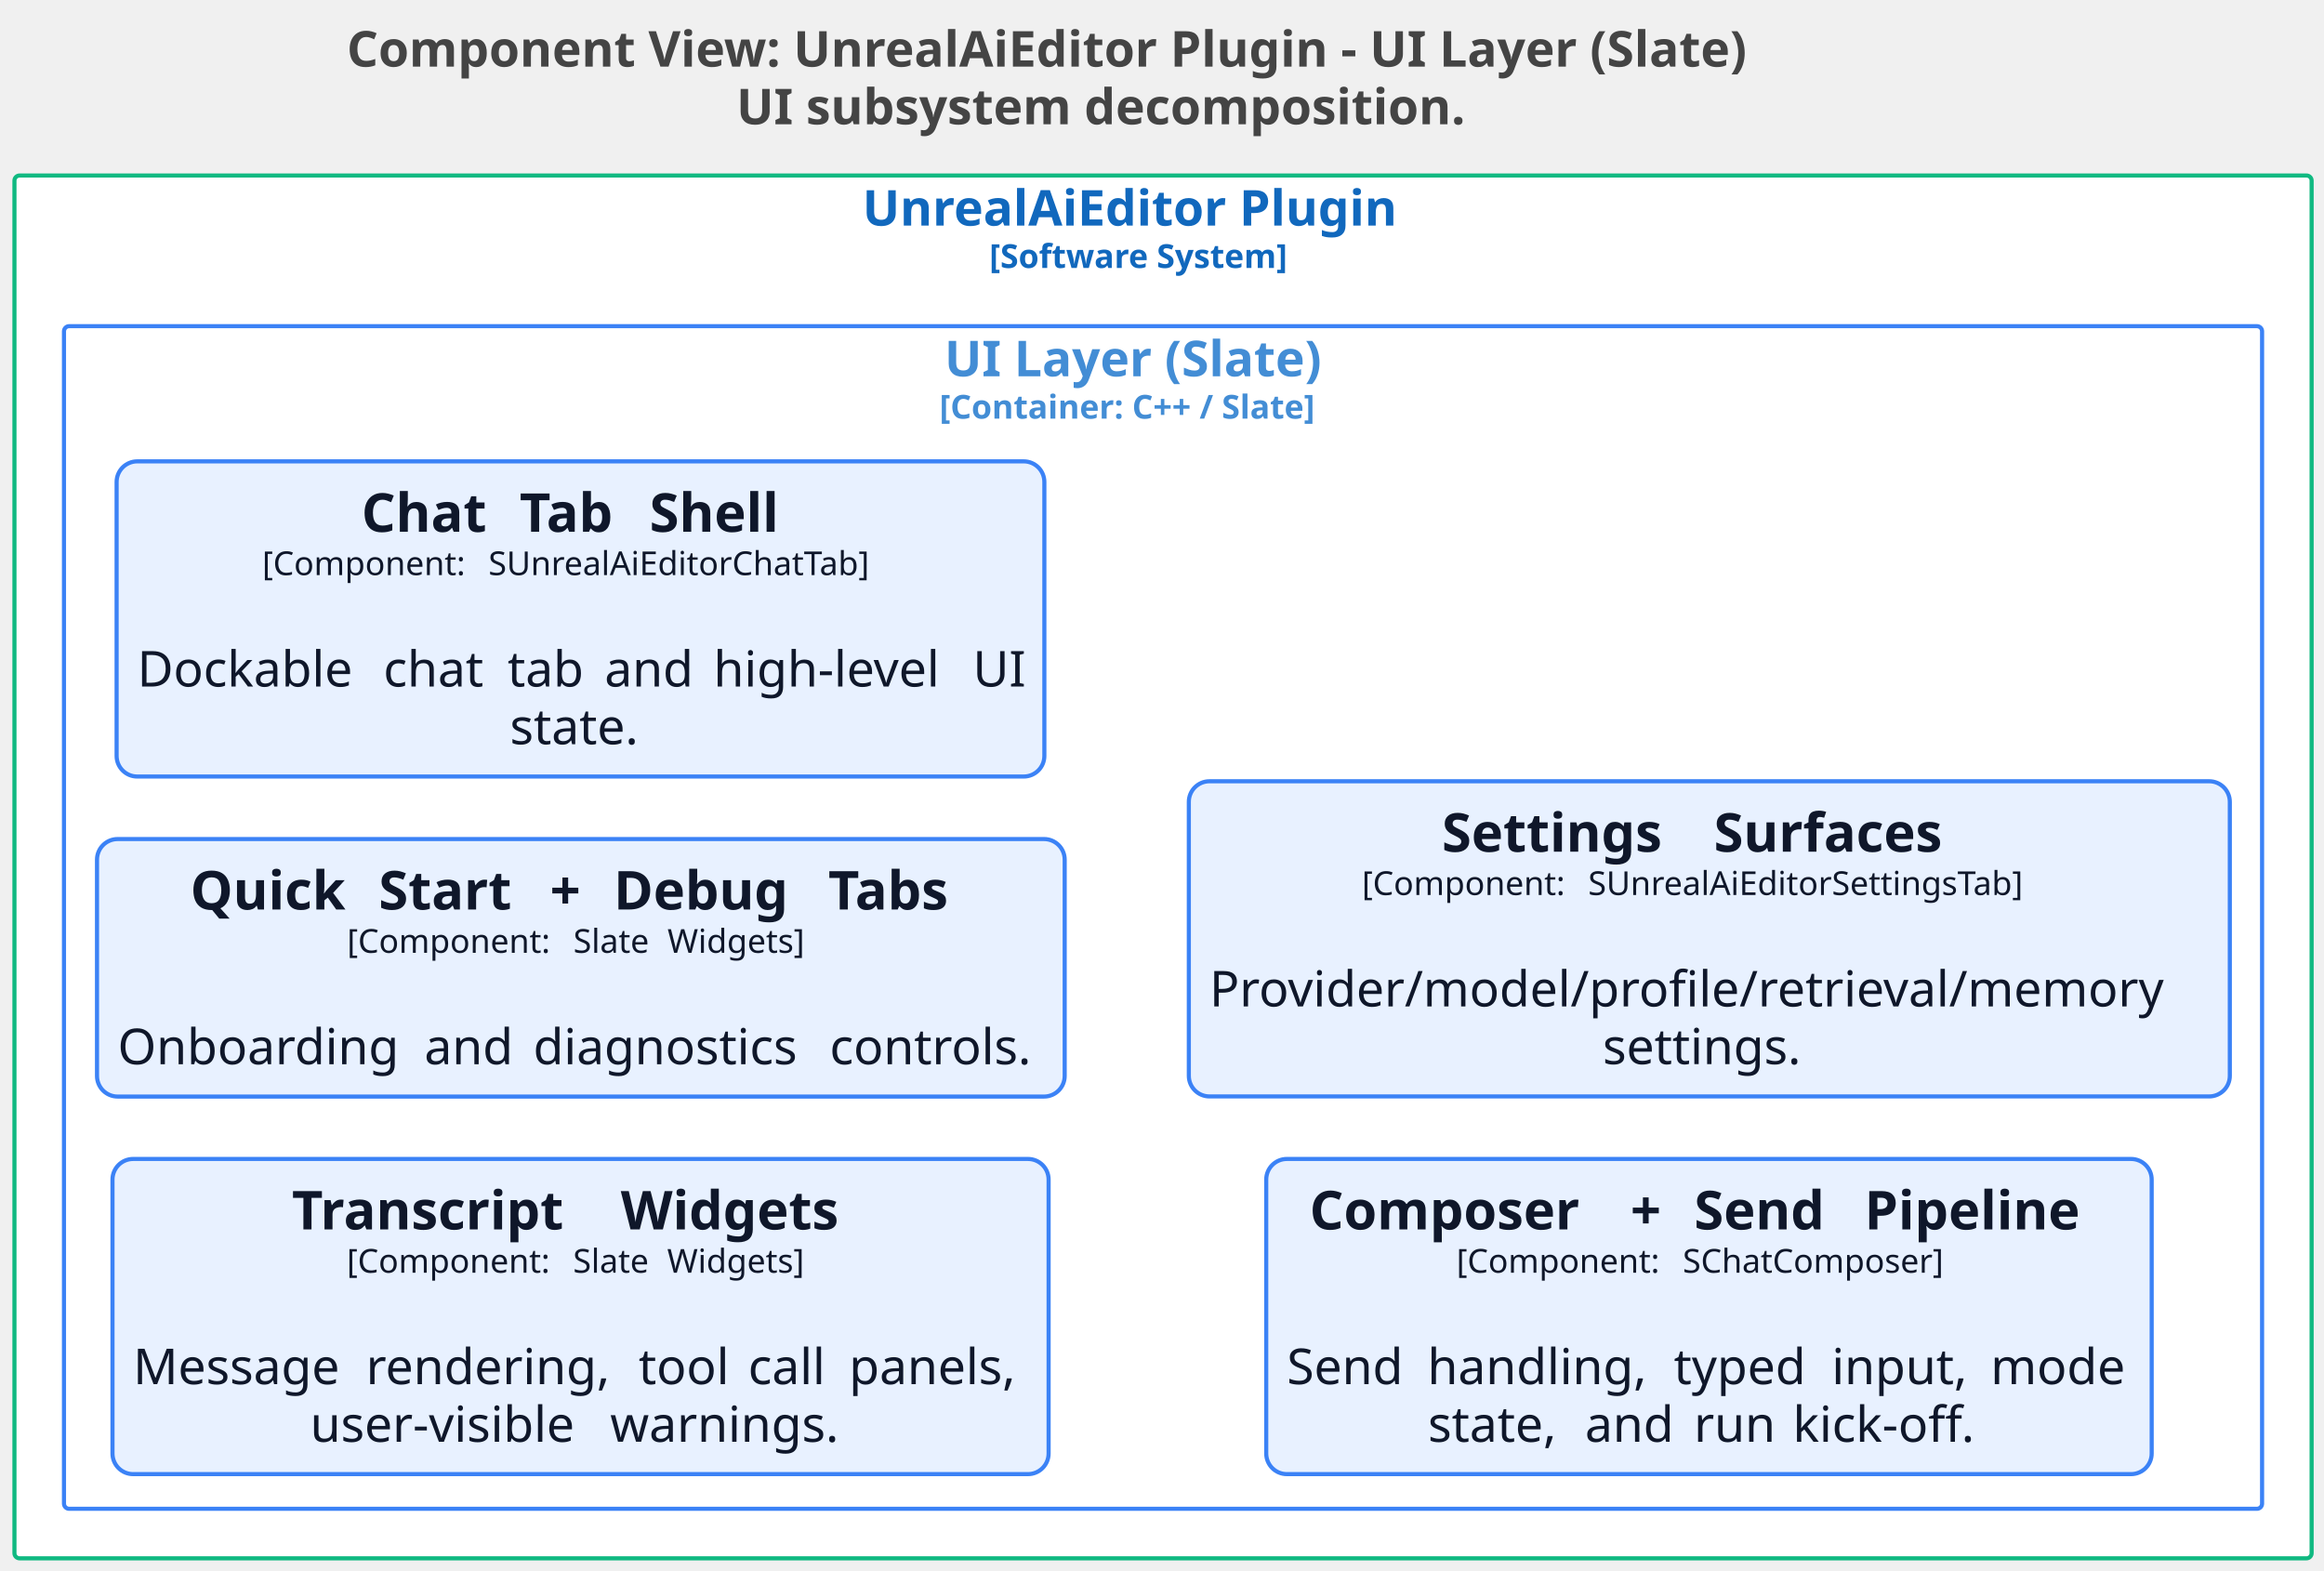
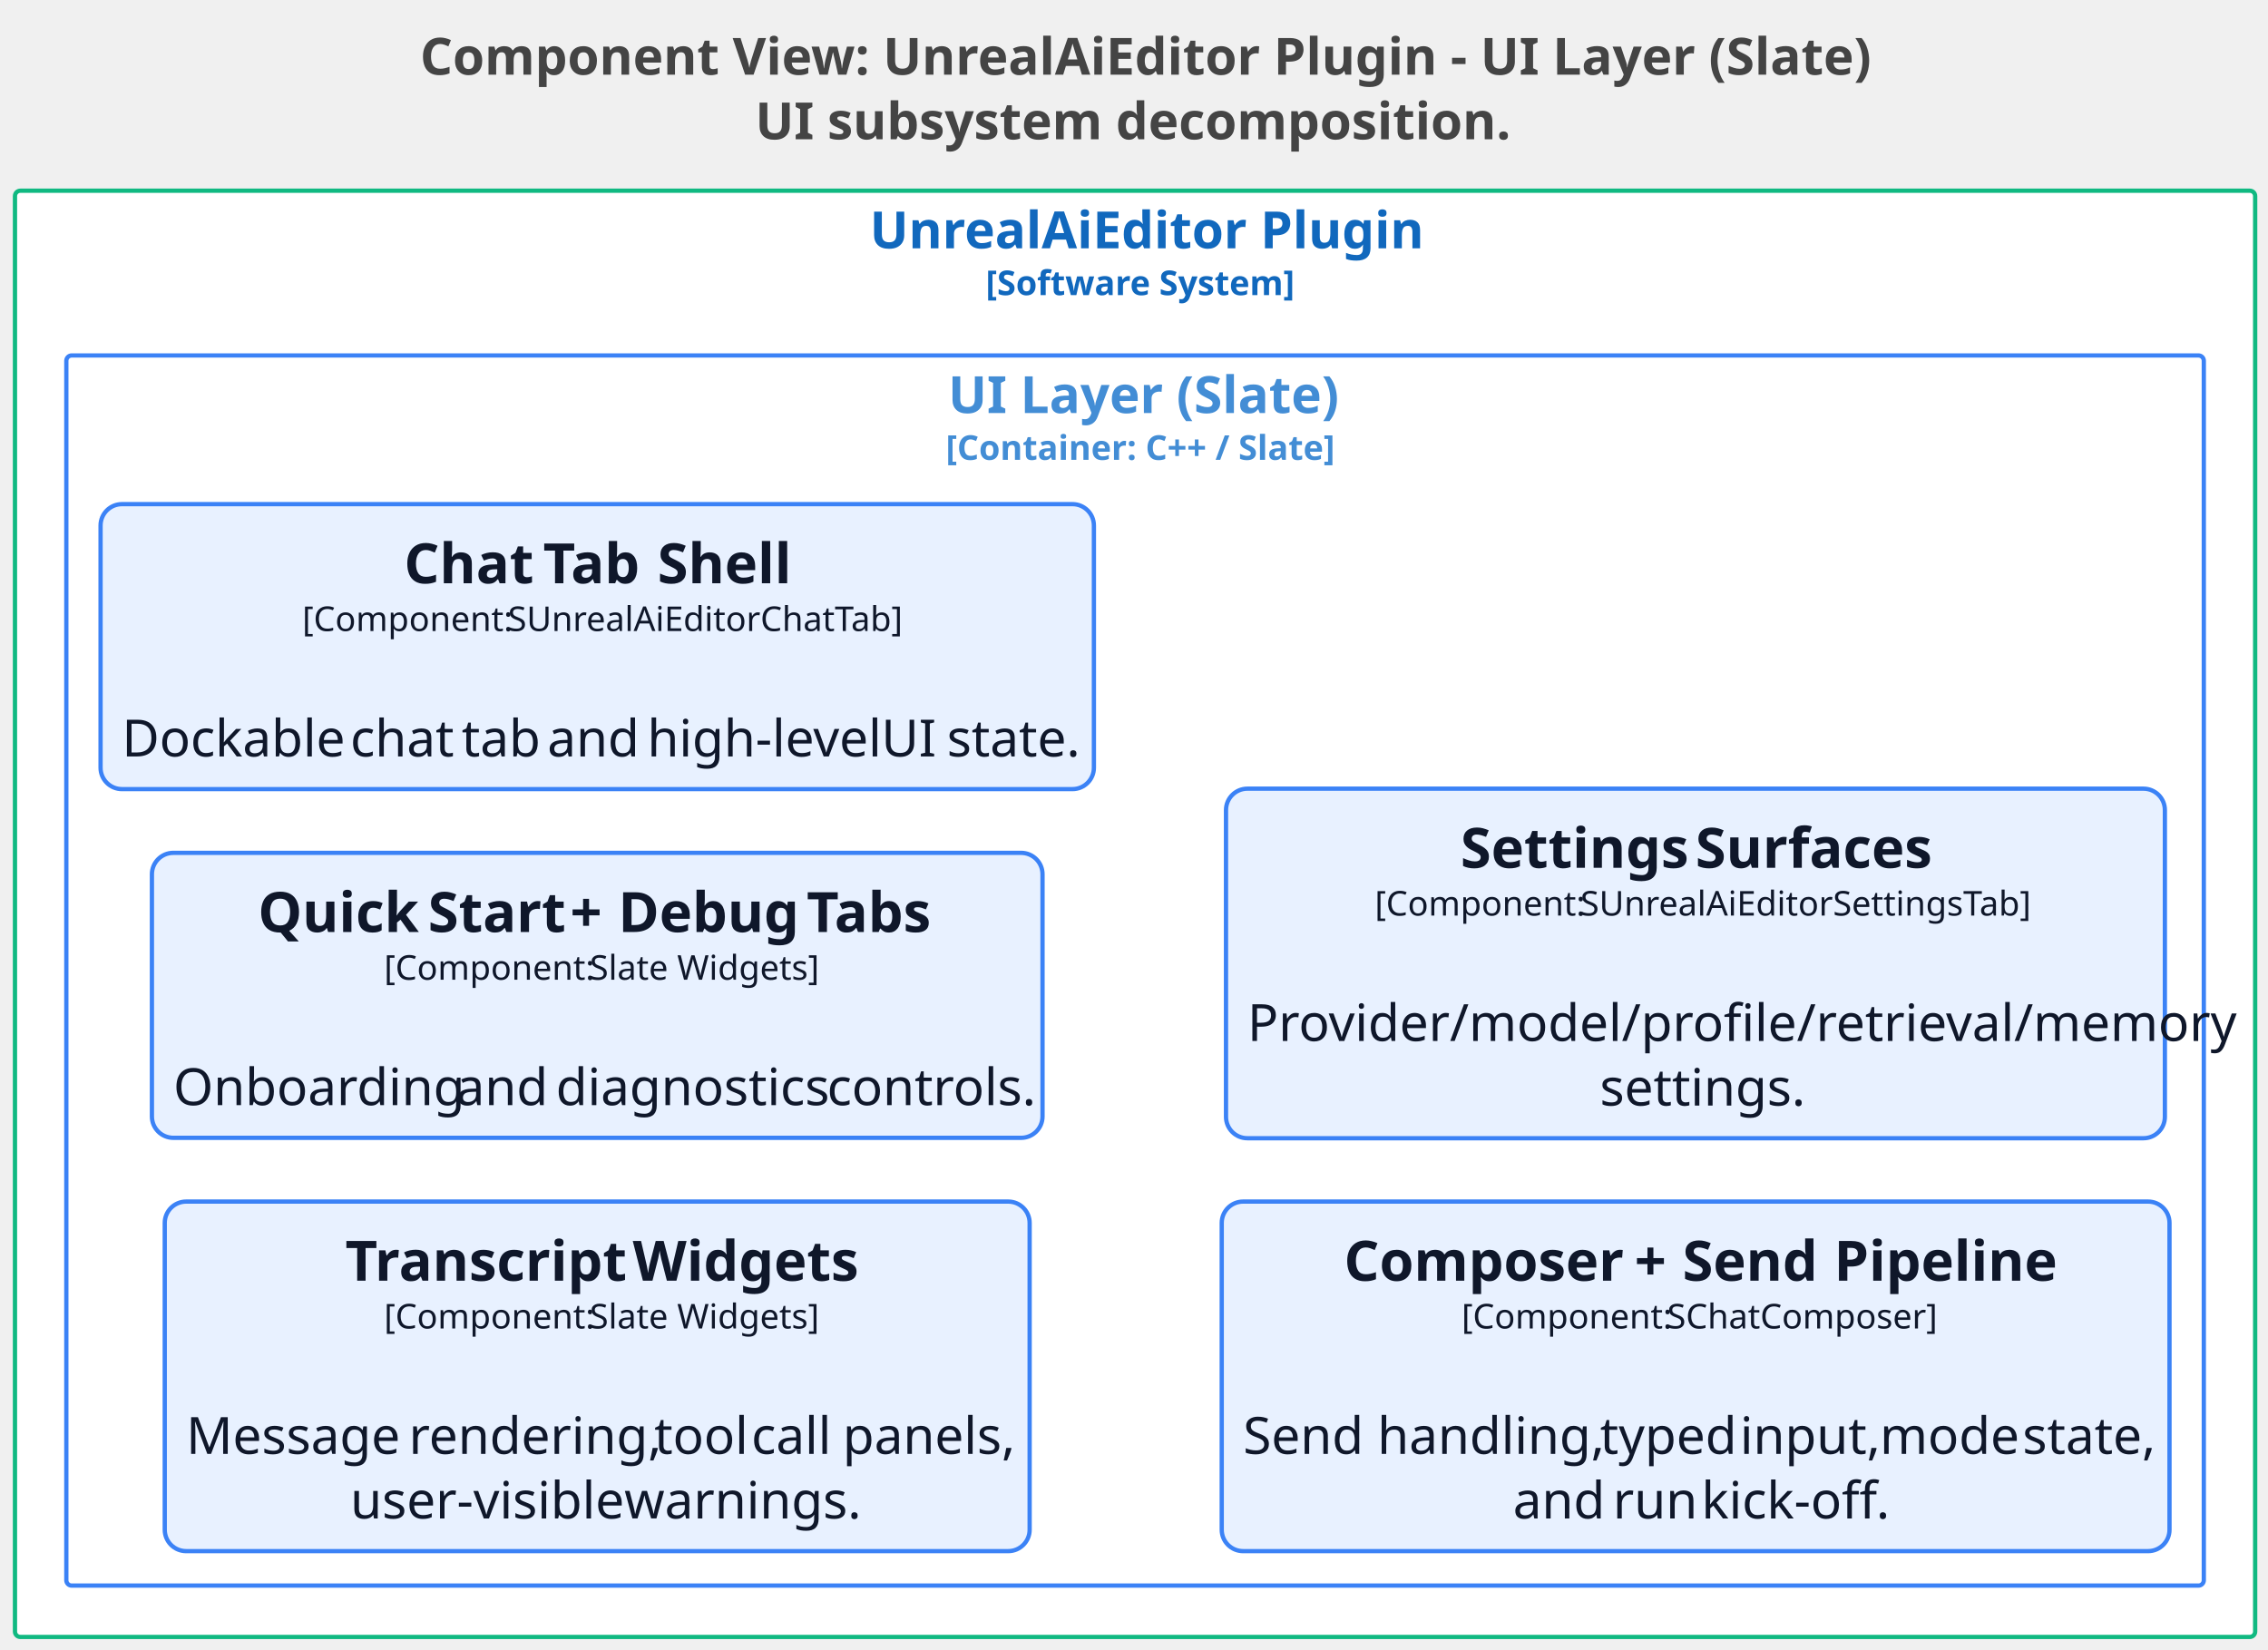
- <svg xmlns="http://www.w3.org/2000/svg" contentStyleType="text/css" data-diagram-type="DESCRIPTION" height="761px" preserveAspectRatio="none" style="width:1126px;height:761px;background:#FFFFFF;" version="1.1" viewBox="0 0 1126 761" width="1126px" zoomAndPan="magnify">
+ <svg xmlns="http://www.w3.org/2000/svg" contentStyleType="text/css" data-diagram-type="DESCRIPTION" height="771px" preserveAspectRatio="none" style="width:1060px;height:771px;background:#FFFFFF;" version="1.1" viewBox="0 0 1060 771" width="1060px" zoomAndPan="magnify">
  <defs />
  <g>
    <g class="title" data-source-line="1">
-       <text fill="#444444" font-family="sans-serif" font-size="24" font-weight="bold" lengthAdjust="spacing" textLength="775.957" x="168.022" y="32.277">Component View: UnrealAiEditor Plugin - UI Layer (Slate)</text>
-       <text fill="#444444" font-family="sans-serif" font-size="24" font-weight="bold" lengthAdjust="spacing" textLength="398.402" x="356.799" y="60.215">UI subsystem decomposition.</text>
+       <text fill="#444444" font-family="sans-serif" font-size="24" font-weight="bold" lengthAdjust="spacing" textLength="653.402" x="196.299" y="34.914">Component View: UnrealAiEditor Plugin - UI Layer (Slate)</text>
+       <text fill="#444444" font-family="sans-serif" font-size="24" font-weight="bold" lengthAdjust="spacing" textLength="340.066" x="352.967" y="65.102">UI subsystem decomposition.</text>
    </g>
    <g class="cluster" data-qualified-name="UnrealAiEditor Plugin.n.size.16..Software System...size." data-source-line="51" id="ent0002">
-       <rect fill="#FFFFFF" height="670" rx="2.5" ry="2.5" style="stroke:#10B981;stroke-width:2;" width="1113" x="7" y="85.035" />
-       <text fill="#1168BD" font-family="sans-serif" font-size="24" font-weight="bold" lengthAdjust="spacing" textLength="291.258" x="417.871" y="109.312">UnrealAiEditor Plugin</text>
-       <text fill="#1168BD" font-family="sans-serif" font-size="16" font-weight="bold" lengthAdjust="spacing" textLength="168.289" x="479.356" y="129.824">[Software System]</text>
+       <rect fill="#FFFFFF" height="676" rx="2.5" ry="2.5" style="stroke:#10B981;stroke-width:2;" width="1047" x="7" y="89.148" />
+       <text fill="#1168BD" font-family="sans-serif" font-size="24" font-weight="bold" lengthAdjust="spacing" textLength="248.016" x="406.492" y="116.062">UnrealAiEditor Plugin</text>
+       <text fill="#1168BD" font-family="sans-serif" font-size="16" font-weight="bold" lengthAdjust="spacing" textLength="139.594" x="460.703" y="137.945">[Software System]</text>
    </g>
    <g class="cluster" data-qualified-name="UnrealAiEditor Plugin.n.size.16..Software System...size..UI Layer .Slate..n.size.16..Container. C.. . Slate...size." data-source-line="52" id="ent0003">
-       <rect fill="#FFFFFF" height="573" rx="2.5" ry="2.5" style="stroke:#3B82F6;stroke-width:2;" width="1065" x="31" y="158.035" />
-       <text fill="#438DD5" font-family="sans-serif" font-size="24" font-weight="bold" lengthAdjust="spacing" textLength="211.769" x="457.615" y="182.312">UI Layer (Slate)</text>
-       <text fill="#438DD5" font-family="sans-serif" font-size="16" font-weight="bold" lengthAdjust="spacing" textLength="216.625" x="455.188" y="202.824">[Container: C++ / Slate]</text>
+       <rect fill="#FFFFFF" height="575" rx="2.5" ry="2.5" style="stroke:#3B82F6;stroke-width:2;" width="999" x="31" y="166.148" />
+       <text fill="#438DD5" font-family="sans-serif" font-size="24" font-weight="bold" lengthAdjust="spacing" textLength="174.727" x="443.137" y="193.062">UI Layer (Slate)</text>
+       <text fill="#438DD5" font-family="sans-serif" font-size="16" font-weight="bold" lengthAdjust="spacing" textLength="176.922" x="442.039" y="214.945">[Container: C++ / Slate]</text>
    </g>
    <g class="entity" data-qualified-name="UnrealAiEditor Plugin.n.size.16..Software System...size..UI Layer .Slate..n.size.16..Container. C.. . Slate...size..UnrealAiEditorPlugin.UILayerSlate.TranscriptWidgets" data-source-line="53" id="ent0004">
-       <rect fill="#E8F1FF" height="152.703" rx="10" ry="10" style="stroke:#3B82F6;stroke-width:2;" width="453.559" x="54.5" y="561.535" />
-       <text fill="#0F172A" font-family="sans-serif" font-size="26" font-weight="bold" lengthAdjust="spacing" textLength="150.274" x="141.44" y="595.669">Transcript</text>
-       <text fill="#0F172A" font-family="sans-serif" font-size="26" font-weight="bold" lengthAdjust="spacing" textLength="9.052" x="291.715" y="595.669"> </text>
-       <text fill="#0F172A" font-family="sans-serif" font-size="26" font-weight="bold" lengthAdjust="spacing" textLength="120.352" x="300.767" y="595.669">Widgets</text>
-       <text fill="#0F172A" font-family="sans-serif" font-size="16" lengthAdjust="spacing" textLength="104.523" x="168.033" y="616.652">[Component:</text>
-       <text fill="#0F172A" font-family="sans-serif" font-size="16" lengthAdjust="spacing" textLength="5.086" x="272.557" y="616.652"> </text>
-       <text fill="#0F172A" font-family="sans-serif" font-size="16" lengthAdjust="spacing" textLength="40.523" x="277.643" y="616.652">Slate</text>
-       <text fill="#0F172A" font-family="sans-serif" font-size="16" lengthAdjust="spacing" textLength="5.086" x="318.166" y="616.652"> </text>
-       <text fill="#0F172A" font-family="sans-serif" font-size="16" lengthAdjust="spacing" textLength="71.273" x="323.252" y="616.652">Widgets]</text>
-       <text fill="#0F172A" font-family="sans-serif" font-size="24" lengthAdjust="spacing" textLength="7.629" x="277.465" y="642.703"> </text>
-       <text fill="#0F172A" font-family="sans-serif" font-size="24" lengthAdjust="spacing" textLength="105.188" x="64.5" y="670.641">Message</text>
-       <text fill="#0F172A" font-family="sans-serif" font-size="24" lengthAdjust="spacing" textLength="7.629" x="169.688" y="670.641"> </text>
-       <text fill="#0F172A" font-family="sans-serif" font-size="24" lengthAdjust="spacing" textLength="124.453" x="177.316" y="670.641">rendering,</text>
-       <text fill="#0F172A" font-family="sans-serif" font-size="24" lengthAdjust="spacing" textLength="7.629" x="301.769" y="670.641"> </text>
-       <text fill="#0F172A" font-family="sans-serif" font-size="24" lengthAdjust="spacing" textLength="45.445" x="309.398" y="670.641">tool</text>
-       <text fill="#0F172A" font-family="sans-serif" font-size="24" lengthAdjust="spacing" textLength="7.629" x="354.844" y="670.641"> </text>
-       <text fill="#0F172A" font-family="sans-serif" font-size="24" lengthAdjust="spacing" textLength="41.238" x="362.473" y="670.641">call</text>
-       <text fill="#0F172A" font-family="sans-serif" font-size="24" lengthAdjust="spacing" textLength="7.629" x="403.711" y="670.641"> </text>
-       <text fill="#0F172A" font-family="sans-serif" font-size="24" lengthAdjust="spacing" textLength="86.719" x="411.34" y="670.641">panels,</text>
-       <text fill="#0F172A" font-family="sans-serif" font-size="24" lengthAdjust="spacing" textLength="137.719" x="150.275" y="698.578">user-visible</text>
-       <text fill="#0F172A" font-family="sans-serif" font-size="24" lengthAdjust="spacing" textLength="7.629" x="287.994" y="698.578"> </text>
-       <text fill="#0F172A" font-family="sans-serif" font-size="24" lengthAdjust="spacing" textLength="116.66" x="295.623" y="698.578">warnings.</text>
+       <rect fill="#E8F1FF" height="163.391" rx="10" ry="10" style="stroke:#3B82F6;stroke-width:2;" width="404.223" x="77" y="561.648" />
+       <text fill="#0F172A" font-family="sans-serif" font-size="26" font-weight="bold" lengthAdjust="spacing" textLength="127.144" x="161.375" y="598.639">Transcript</text>
+       <text fill="#0F172A" font-family="sans-serif" font-size="26" font-weight="bold" lengthAdjust="spacing" textLength="7.224" x="288.519" y="598.639"> </text>
+       <text fill="#0F172A" font-family="sans-serif" font-size="26" font-weight="bold" lengthAdjust="spacing" textLength="101.106" x="295.742" y="598.639">Widgets</text>
+       <text fill="#0F172A" font-family="sans-serif" font-size="16" lengthAdjust="spacing" textLength="91.609" x="179.506" y="620.961">[Component:</text>
+       <text fill="#0F172A" font-family="sans-serif" font-size="16" lengthAdjust="spacing" textLength="4.445" x="271.115" y="620.961"> </text>
+       <text fill="#0F172A" font-family="sans-serif" font-size="16" lengthAdjust="spacing" textLength="36.469" x="275.56" y="620.961">Slate</text>
+       <text fill="#0F172A" font-family="sans-serif" font-size="16" lengthAdjust="spacing" textLength="4.445" x="312.029" y="620.961"> </text>
+       <text fill="#0F172A" font-family="sans-serif" font-size="16" lengthAdjust="spacing" textLength="62.242" x="316.475" y="620.961">Widgets]</text>
+       <text fill="#0F172A" font-family="sans-serif" font-size="24" lengthAdjust="spacing" textLength="6.668" x="275.777" y="649.391"> </text>
+       <text fill="#0F172A" font-family="sans-serif" font-size="24" lengthAdjust="spacing" textLength="97.383" x="87" y="679.578">Message</text>
+       <text fill="#0F172A" font-family="sans-serif" font-size="24" lengthAdjust="spacing" textLength="6.668" x="184.383" y="679.578"> </text>
+       <text fill="#0F172A" font-family="sans-serif" font-size="24" lengthAdjust="spacing" textLength="108.07" x="191.051" y="679.578">rendering,</text>
+       <text fill="#0F172A" font-family="sans-serif" font-size="24" lengthAdjust="spacing" textLength="6.668" x="299.121" y="679.578"> </text>
+       <text fill="#0F172A" font-family="sans-serif" font-size="24" lengthAdjust="spacing" textLength="38.695" x="305.789" y="679.578">tool</text>
+       <text fill="#0F172A" font-family="sans-serif" font-size="24" lengthAdjust="spacing" textLength="6.668" x="344.484" y="679.578"> </text>
+       <text fill="#0F172A" font-family="sans-serif" font-size="24" lengthAdjust="spacing" textLength="36.012" x="351.152" y="679.578">call</text>
+       <text fill="#0F172A" font-family="sans-serif" font-size="24" lengthAdjust="spacing" textLength="6.668" x="387.164" y="679.578"> </text>
+       <text fill="#0F172A" font-family="sans-serif" font-size="24" lengthAdjust="spacing" textLength="77.391" x="393.832" y="679.578">panels,</text>
+       <text fill="#0F172A" font-family="sans-serif" font-size="24" lengthAdjust="spacing" textLength="121.371" x="163.734" y="709.766">user-visible</text>
+       <text fill="#0F172A" font-family="sans-serif" font-size="24" lengthAdjust="spacing" textLength="6.668" x="285.106" y="709.766"> </text>
+       <text fill="#0F172A" font-family="sans-serif" font-size="24" lengthAdjust="spacing" textLength="102.715" x="291.773" y="709.766">warnings.</text>
    </g>
    <g class="entity" data-qualified-name="UnrealAiEditor Plugin.n.size.16..Software System...size..UI Layer .Slate..n.size.16..Container. C.. . Slate...size..UnrealAiEditorPlugin.UILayerSlate.QuickStartDebugTabs" data-source-line="54" id="ent0005">
-       <rect fill="#E8F1FF" height="124.766" rx="10" ry="10" style="stroke:#3B82F6;stroke-width:2;" width="468.852" x="47" y="406.535" />
-       <text fill="#0F172A" font-family="sans-serif" font-size="26" font-weight="bold" lengthAdjust="spacing" textLength="82.228" x="92.183" y="440.669">Quick</text>
-       <text fill="#0F172A" font-family="sans-serif" font-size="26" font-weight="bold" lengthAdjust="spacing" textLength="9.052" x="174.411" y="440.669"> </text>
-       <text fill="#0F172A" font-family="sans-serif" font-size="26" font-weight="bold" lengthAdjust="spacing" textLength="73.95" x="183.462" y="440.669">Start</text>
-       <text fill="#0F172A" font-family="sans-serif" font-size="26" font-weight="bold" lengthAdjust="spacing" textLength="9.052" x="257.413" y="440.669"> </text>
-       <text fill="#0F172A" font-family="sans-serif" font-size="26" font-weight="bold" lengthAdjust="spacing" textLength="21.785" x="266.464" y="440.669">+</text>
-       <text fill="#0F172A" font-family="sans-serif" font-size="26" font-weight="bold" lengthAdjust="spacing" textLength="9.052" x="288.25" y="440.669"> </text>
-       <text fill="#0F172A" font-family="sans-serif" font-size="26" font-weight="bold" lengthAdjust="spacing" textLength="94.948" x="297.301" y="440.669">Debug</text>
-       <text fill="#0F172A" font-family="sans-serif" font-size="26" font-weight="bold" lengthAdjust="spacing" textLength="9.052" x="392.25" y="440.669"> </text>
-       <text fill="#0F172A" font-family="sans-serif" font-size="26" font-weight="bold" lengthAdjust="spacing" textLength="69.367" x="401.301" y="440.669">Tabs</text>
-       <text fill="#0F172A" font-family="sans-serif" font-size="16" lengthAdjust="spacing" textLength="104.523" x="168.18" y="461.652">[Component:</text>
-       <text fill="#0F172A" font-family="sans-serif" font-size="16" lengthAdjust="spacing" textLength="5.086" x="272.703" y="461.652"> </text>
-       <text fill="#0F172A" font-family="sans-serif" font-size="16" lengthAdjust="spacing" textLength="40.523" x="277.789" y="461.652">Slate</text>
-       <text fill="#0F172A" font-family="sans-serif" font-size="16" lengthAdjust="spacing" textLength="5.086" x="318.312" y="461.652"> </text>
-       <text fill="#0F172A" font-family="sans-serif" font-size="16" lengthAdjust="spacing" textLength="71.273" x="323.398" y="461.652">Widgets]</text>
-       <text fill="#0F172A" font-family="sans-serif" font-size="24" lengthAdjust="spacing" textLength="7.629" x="277.611" y="487.703"> </text>
-       <text fill="#0F172A" font-family="sans-serif" font-size="24" lengthAdjust="spacing" textLength="140.941" x="57" y="515.641">Onboarding</text>
-       <text fill="#0F172A" font-family="sans-serif" font-size="24" lengthAdjust="spacing" textLength="7.629" x="197.941" y="515.641"> </text>
-       <text fill="#0F172A" font-family="sans-serif" font-size="24" lengthAdjust="spacing" textLength="45.152" x="205.57" y="515.641">and</text>
-       <text fill="#0F172A" font-family="sans-serif" font-size="24" lengthAdjust="spacing" textLength="7.629" x="250.723" y="515.641"> </text>
-       <text fill="#0F172A" font-family="sans-serif" font-size="24" lengthAdjust="spacing" textLength="136.019" x="258.352" y="515.641">diagnostics</text>
-       <text fill="#0F172A" font-family="sans-serif" font-size="24" lengthAdjust="spacing" textLength="7.629" x="394.371" y="515.641"> </text>
-       <text fill="#0F172A" font-family="sans-serif" font-size="24" lengthAdjust="spacing" textLength="103.852" x="402" y="515.641">controls.</text>
+       <rect fill="#E8F1FF" height="133.203" rx="10" ry="10" style="stroke:#3B82F6;stroke-width:2;" width="416.246" x="71" y="398.648" />
+       <text fill="#0F172A" font-family="sans-serif" font-size="26" font-weight="bold" lengthAdjust="spacing" textLength="72.249" x="120.559" y="435.639">Quick</text>
+       <text fill="#0F172A" font-family="sans-serif" font-size="26" font-weight="bold" lengthAdjust="spacing" textLength="7.224" x="192.808" y="435.639"> </text>
+       <text fill="#0F172A" font-family="sans-serif" font-size="26" font-weight="bold" lengthAdjust="spacing" textLength="59.236" x="200.031" y="435.639">Start</text>
+       <text fill="#0F172A" font-family="sans-serif" font-size="26" font-weight="bold" lengthAdjust="spacing" textLength="7.224" x="259.268" y="435.639"> </text>
+       <text fill="#0F172A" font-family="sans-serif" font-size="26" font-weight="bold" lengthAdjust="spacing" textLength="15.184" x="266.491" y="435.639">+</text>
+       <text fill="#0F172A" font-family="sans-serif" font-size="26" font-weight="bold" lengthAdjust="spacing" textLength="7.224" x="281.675" y="435.639"> </text>
+       <text fill="#0F172A" font-family="sans-serif" font-size="26" font-weight="bold" lengthAdjust="spacing" textLength="80.882" x="288.898" y="435.639">Debug</text>
+       <text fill="#0F172A" font-family="sans-serif" font-size="26" font-weight="bold" lengthAdjust="spacing" textLength="7.224" x="369.78" y="435.639"> </text>
+       <text fill="#0F172A" font-family="sans-serif" font-size="26" font-weight="bold" lengthAdjust="spacing" textLength="60.684" x="377.004" y="435.639">Tabs</text>
+       <text fill="#0F172A" font-family="sans-serif" font-size="16" lengthAdjust="spacing" textLength="91.609" x="179.518" y="457.961">[Component:</text>
+       <text fill="#0F172A" font-family="sans-serif" font-size="16" lengthAdjust="spacing" textLength="4.445" x="271.127" y="457.961"> </text>
+       <text fill="#0F172A" font-family="sans-serif" font-size="16" lengthAdjust="spacing" textLength="36.469" x="275.572" y="457.961">Slate</text>
+       <text fill="#0F172A" font-family="sans-serif" font-size="16" lengthAdjust="spacing" textLength="4.445" x="312.041" y="457.961"> </text>
+       <text fill="#0F172A" font-family="sans-serif" font-size="16" lengthAdjust="spacing" textLength="62.242" x="316.486" y="457.961">Widgets]</text>
+       <text fill="#0F172A" font-family="sans-serif" font-size="24" lengthAdjust="spacing" textLength="6.668" x="275.789" y="486.391"> </text>
+       <text fill="#0F172A" font-family="sans-serif" font-size="24" lengthAdjust="spacing" textLength="125.426" x="81" y="516.578">Onboarding</text>
+       <text fill="#0F172A" font-family="sans-serif" font-size="24" lengthAdjust="spacing" textLength="6.668" x="206.426" y="516.578"> </text>
+       <text fill="#0F172A" font-family="sans-serif" font-size="24" lengthAdjust="spacing" textLength="40.043" x="213.094" y="516.578">and</text>
+       <text fill="#0F172A" font-family="sans-serif" font-size="24" lengthAdjust="spacing" textLength="6.668" x="253.137" y="516.578"> </text>
+       <text fill="#0F172A" font-family="sans-serif" font-size="24" lengthAdjust="spacing" textLength="120.07" x="259.805" y="516.578">diagnostics</text>
+       <text fill="#0F172A" font-family="sans-serif" font-size="24" lengthAdjust="spacing" textLength="6.668" x="379.875" y="516.578"> </text>
+       <text fill="#0F172A" font-family="sans-serif" font-size="24" lengthAdjust="spacing" textLength="90.703" x="386.543" y="516.578">controls.</text>
    </g>
    <g class="entity" data-qualified-name="UnrealAiEditor Plugin.n.size.16..Software System...size..UI Layer .Slate..n.size.16..Container. C.. . Slate...size..UnrealAiEditorPlugin.UILayerSlate.ChatTabShell" data-source-line="55" id="ent0006">
-       <rect fill="#E8F1FF" height="152.703" rx="10" ry="10" style="stroke:#3B82F6;stroke-width:2;" width="449.504" x="56.5" y="223.535" />
-       <text fill="#0F172A" font-family="sans-serif" font-size="26" font-weight="bold" lengthAdjust="spacing" textLength="67.564" x="175.125" y="257.669">Chat</text>
-       <text fill="#0F172A" font-family="sans-serif" font-size="26" font-weight="bold" lengthAdjust="spacing" textLength="9.052" x="242.69" y="257.669"> </text>
-       <text fill="#0F172A" font-family="sans-serif" font-size="26" font-weight="bold" lengthAdjust="spacing" textLength="53.892" x="251.742" y="257.669">Tab</text>
-       <text fill="#0F172A" font-family="sans-serif" font-size="26" font-weight="bold" lengthAdjust="spacing" textLength="9.052" x="305.633" y="257.669"> </text>
-       <text fill="#0F172A" font-family="sans-serif" font-size="26" font-weight="bold" lengthAdjust="spacing" textLength="72.693" x="314.685" y="257.669">Shell</text>
-       <text fill="#0F172A" font-family="sans-serif" font-size="16" lengthAdjust="spacing" textLength="104.523" x="127.053" y="278.652">[Component:</text>
-       <text fill="#0F172A" font-family="sans-serif" font-size="16" lengthAdjust="spacing" textLength="5.086" x="231.576" y="278.652"> </text>
-       <text fill="#0F172A" font-family="sans-serif" font-size="16" lengthAdjust="spacing" textLength="198.789" x="236.662" y="278.652">SUnrealAiEditorChatTab]</text>
-       <text fill="#0F172A" font-family="sans-serif" font-size="24" lengthAdjust="spacing" textLength="7.629" x="277.438" y="304.703"> </text>
-       <text fill="#0F172A" font-family="sans-serif" font-size="24" lengthAdjust="spacing" textLength="111.633" x="66.5" y="332.641">Dockable</text>
-       <text fill="#0F172A" font-family="sans-serif" font-size="24" lengthAdjust="spacing" textLength="7.629" x="178.133" y="332.641"> </text>
-       <text fill="#0F172A" font-family="sans-serif" font-size="24" lengthAdjust="spacing" textLength="52.523" x="185.762" y="332.641">chat</text>
-       <text fill="#0F172A" font-family="sans-serif" font-size="24" lengthAdjust="spacing" textLength="7.629" x="238.285" y="332.641"> </text>
-       <text fill="#0F172A" font-family="sans-serif" font-size="24" lengthAdjust="spacing" textLength="39.352" x="245.914" y="332.641">tab</text>
-       <text fill="#0F172A" font-family="sans-serif" font-size="24" lengthAdjust="spacing" textLength="7.629" x="285.266" y="332.641"> </text>
-       <text fill="#0F172A" font-family="sans-serif" font-size="24" lengthAdjust="spacing" textLength="45.152" x="292.894" y="332.641">and</text>
-       <text fill="#0F172A" font-family="sans-serif" font-size="24" lengthAdjust="spacing" textLength="7.629" x="338.047" y="332.641"> </text>
-       <text fill="#0F172A" font-family="sans-serif" font-size="24" lengthAdjust="spacing" textLength="118.055" x="345.676" y="332.641">high-level</text>
-       <text fill="#0F172A" font-family="sans-serif" font-size="24" lengthAdjust="spacing" textLength="7.629" x="463.731" y="332.641"> </text>
-       <text fill="#0F172A" font-family="sans-serif" font-size="24" lengthAdjust="spacing" textLength="24.645" x="471.359" y="332.641">UI</text>
-       <text fill="#0F172A" font-family="sans-serif" font-size="24" lengthAdjust="spacing" textLength="68.426" x="247.039" y="360.578">state.</text>
+       <rect fill="#E8F1FF" height="133.203" rx="10" ry="10" style="stroke:#3B82F6;stroke-width:2;" width="464.258" x="47" y="235.648" />
+       <text fill="#0F172A" font-family="sans-serif" font-size="26" font-weight="bold" lengthAdjust="spacing" textLength="57.776" x="188.84" y="272.639">Chat</text>
+       <text fill="#0F172A" font-family="sans-serif" font-size="26" font-weight="bold" lengthAdjust="spacing" textLength="7.224" x="246.616" y="272.639"> </text>
+       <text fill="#0F172A" font-family="sans-serif" font-size="26" font-weight="bold" lengthAdjust="spacing" textLength="46.224" x="253.84" y="272.639">Tab</text>
+       <text fill="#0F172A" font-family="sans-serif" font-size="26" font-weight="bold" lengthAdjust="spacing" textLength="7.224" x="300.063" y="272.639"> </text>
+       <text fill="#0F172A" font-family="sans-serif" font-size="26" font-weight="bold" lengthAdjust="spacing" textLength="62.131" x="307.287" y="272.639">Shell</text>
+       <text fill="#0F172A" font-family="sans-serif" font-size="16" lengthAdjust="spacing" textLength="91.609" x="141.281" y="294.961">[Component:</text>
+       <text fill="#0F172A" font-family="sans-serif" font-size="16" lengthAdjust="spacing" textLength="4.445" x="232.891" y="294.961"> </text>
+       <text fill="#0F172A" font-family="sans-serif" font-size="16" lengthAdjust="spacing" textLength="179.641" x="237.336" y="294.961">SUnrealAiEditorChatTab]</text>
+       <text fill="#0F172A" font-family="sans-serif" font-size="24" lengthAdjust="spacing" textLength="6.668" x="275.795" y="323.391"> </text>
+       <text fill="#0F172A" font-family="sans-serif" font-size="24" lengthAdjust="spacing" textLength="100.055" x="57" y="353.578">Dockable</text>
+       <text fill="#0F172A" font-family="sans-serif" font-size="24" lengthAdjust="spacing" textLength="6.668" x="157.055" y="353.578"> </text>
+       <text fill="#0F172A" font-family="sans-serif" font-size="24" lengthAdjust="spacing" textLength="45.363" x="163.723" y="353.578">chat</text>
+       <text fill="#0F172A" font-family="sans-serif" font-size="24" lengthAdjust="spacing" textLength="6.668" x="209.086" y="353.578"> </text>
+       <text fill="#0F172A" font-family="sans-serif" font-size="24" lengthAdjust="spacing" textLength="33.363" x="215.754" y="353.578">tab</text>
+       <text fill="#0F172A" font-family="sans-serif" font-size="24" lengthAdjust="spacing" textLength="6.668" x="249.117" y="353.578"> </text>
+       <text fill="#0F172A" font-family="sans-serif" font-size="24" lengthAdjust="spacing" textLength="40.043" x="255.785" y="353.578">and</text>
+       <text fill="#0F172A" font-family="sans-serif" font-size="24" lengthAdjust="spacing" textLength="6.668" x="295.828" y="353.578"> </text>
+       <text fill="#0F172A" font-family="sans-serif" font-size="24" lengthAdjust="spacing" textLength="102.727" x="302.496" y="353.578">high-level</text>
+       <text fill="#0F172A" font-family="sans-serif" font-size="24" lengthAdjust="spacing" textLength="6.668" x="405.223" y="353.578"> </text>
+       <text fill="#0F172A" font-family="sans-serif" font-size="24" lengthAdjust="spacing" textLength="24" x="411.891" y="353.578">UI</text>
+       <text fill="#0F172A" font-family="sans-serif" font-size="24" lengthAdjust="spacing" textLength="6.668" x="435.891" y="353.578"> </text>
+       <text fill="#0F172A" font-family="sans-serif" font-size="24" lengthAdjust="spacing" textLength="58.699" x="442.559" y="353.578">state.</text>
    </g>
    <g class="entity" data-qualified-name="UnrealAiEditor Plugin.n.size.16..Software System...size..UI Layer .Slate..n.size.16..Container. C.. . Slate...size..UnrealAiEditorPlugin.UILayerSlate.ComposerSendPipeline" data-source-line="56" id="ent0007">
-       <rect fill="#E8F1FF" height="152.703" rx="10" ry="10" style="stroke:#3B82F6;stroke-width:2;" width="429.008" x="613.5" y="561.535" />
-       <text fill="#0F172A" font-family="sans-serif" font-size="26" font-weight="bold" lengthAdjust="spacing" textLength="146.44" x="634.483" y="595.669">Composer</text>
-       <text fill="#0F172A" font-family="sans-serif" font-size="26" font-weight="bold" lengthAdjust="spacing" textLength="9.052" x="780.923" y="595.669"> </text>
-       <text fill="#0F172A" font-family="sans-serif" font-size="26" font-weight="bold" lengthAdjust="spacing" textLength="21.785" x="789.975" y="595.669">+</text>
-       <text fill="#0F172A" font-family="sans-serif" font-size="26" font-weight="bold" lengthAdjust="spacing" textLength="9.052" x="811.76" y="595.669"> </text>
-       <text fill="#0F172A" font-family="sans-serif" font-size="26" font-weight="bold" lengthAdjust="spacing" textLength="73.481" x="820.812" y="595.669">Send</text>
-       <text fill="#0F172A" font-family="sans-serif" font-size="26" font-weight="bold" lengthAdjust="spacing" textLength="9.052" x="894.293" y="595.669"> </text>
-       <text fill="#0F172A" font-family="sans-serif" font-size="26" font-weight="bold" lengthAdjust="spacing" textLength="118.181" x="903.344" y="595.669">Pipeline</text>
-       <text fill="#0F172A" font-family="sans-serif" font-size="16" lengthAdjust="spacing" textLength="104.523" x="705.68" y="616.652">[Component:</text>
-       <text fill="#0F172A" font-family="sans-serif" font-size="16" lengthAdjust="spacing" textLength="5.086" x="810.203" y="616.652"> </text>
-       <text fill="#0F172A" font-family="sans-serif" font-size="16" lengthAdjust="spacing" textLength="135.039" x="815.289" y="616.652">SChatComposer]</text>
-       <text fill="#0F172A" font-family="sans-serif" font-size="24" lengthAdjust="spacing" textLength="7.629" x="824.189" y="642.703"> </text>
-       <text fill="#0F172A" font-family="sans-serif" font-size="24" lengthAdjust="spacing" textLength="60.445" x="623.5" y="670.641">Send</text>
-       <text fill="#0F172A" font-family="sans-serif" font-size="24" lengthAdjust="spacing" textLength="7.629" x="683.945" y="670.641"> </text>
-       <text fill="#0F172A" font-family="sans-serif" font-size="24" lengthAdjust="spacing" textLength="111.773" x="691.574" y="670.641">handling,</text>
-       <text fill="#0F172A" font-family="sans-serif" font-size="24" lengthAdjust="spacing" textLength="7.629" x="803.348" y="670.641"> </text>
-       <text fill="#0F172A" font-family="sans-serif" font-size="24" lengthAdjust="spacing" textLength="68.848" x="810.977" y="670.641">typed</text>
-       <text fill="#0F172A" font-family="sans-serif" font-size="24" lengthAdjust="spacing" textLength="7.629" x="879.824" y="670.641"> </text>
-       <text fill="#0F172A" font-family="sans-serif" font-size="24" lengthAdjust="spacing" textLength="69.363" x="887.453" y="670.641">input,</text>
-       <text fill="#0F172A" font-family="sans-serif" font-size="24" lengthAdjust="spacing" textLength="7.629" x="956.816" y="670.641"> </text>
-       <text fill="#0F172A" font-family="sans-serif" font-size="24" lengthAdjust="spacing" textLength="68.062" x="964.445" y="670.641">mode</text>
-       <text fill="#0F172A" font-family="sans-serif" font-size="24" lengthAdjust="spacing" textLength="68.426" x="691.861" y="698.578">state,</text>
-       <text fill="#0F172A" font-family="sans-serif" font-size="24" lengthAdjust="spacing" textLength="7.629" x="760.287" y="698.578"> </text>
-       <text fill="#0F172A" font-family="sans-serif" font-size="24" lengthAdjust="spacing" textLength="45.152" x="767.916" y="698.578">and</text>
-       <text fill="#0F172A" font-family="sans-serif" font-size="24" lengthAdjust="spacing" textLength="7.629" x="813.068" y="698.578"> </text>
-       <text fill="#0F172A" font-family="sans-serif" font-size="24" lengthAdjust="spacing" textLength="40.289" x="820.697" y="698.578">run</text>
-       <text fill="#0F172A" font-family="sans-serif" font-size="24" lengthAdjust="spacing" textLength="7.629" x="860.986" y="698.578"> </text>
-       <text fill="#0F172A" font-family="sans-serif" font-size="24" lengthAdjust="spacing" textLength="95.531" x="868.615" y="698.578">kick-off.</text>
+       <rect fill="#E8F1FF" height="163.391" rx="10" ry="10" style="stroke:#3B82F6;stroke-width:2;" width="442.965" x="571" y="561.648" />
+       <text fill="#0F172A" font-family="sans-serif" font-size="26" font-weight="bold" lengthAdjust="spacing" textLength="128.578" x="628.135" y="598.639">Composer</text>
+       <text fill="#0F172A" font-family="sans-serif" font-size="26" font-weight="bold" lengthAdjust="spacing" textLength="7.224" x="756.713" y="598.639"> </text>
+       <text fill="#0F172A" font-family="sans-serif" font-size="26" font-weight="bold" lengthAdjust="spacing" textLength="15.184" x="763.937" y="598.639">+</text>
+       <text fill="#0F172A" font-family="sans-serif" font-size="26" font-weight="bold" lengthAdjust="spacing" textLength="7.224" x="779.121" y="598.639"> </text>
+       <text fill="#0F172A" font-family="sans-serif" font-size="26" font-weight="bold" lengthAdjust="spacing" textLength="63.565" x="786.344" y="598.639">Send</text>
+       <text fill="#0F172A" font-family="sans-serif" font-size="26" font-weight="bold" lengthAdjust="spacing" textLength="7.224" x="849.91" y="598.639"> </text>
+       <text fill="#0F172A" font-family="sans-serif" font-size="26" font-weight="bold" lengthAdjust="spacing" textLength="99.696" x="857.133" y="598.639">Pipeline</text>
+       <text fill="#0F172A" font-family="sans-serif" font-size="16" lengthAdjust="spacing" textLength="91.609" x="683.096" y="620.961">[Component:</text>
+       <text fill="#0F172A" font-family="sans-serif" font-size="16" lengthAdjust="spacing" textLength="4.445" x="774.705" y="620.961"> </text>
+       <text fill="#0F172A" font-family="sans-serif" font-size="16" lengthAdjust="spacing" textLength="122.719" x="779.15" y="620.961">SChatComposer]</text>
+       <text fill="#0F172A" font-family="sans-serif" font-size="24" lengthAdjust="spacing" textLength="6.668" x="789.148" y="649.391"> </text>
+       <text fill="#0F172A" font-family="sans-serif" font-size="24" lengthAdjust="spacing" textLength="56.051" x="581" y="679.578">Send</text>
+       <text fill="#0F172A" font-family="sans-serif" font-size="24" lengthAdjust="spacing" textLength="6.668" x="637.051" y="679.578"> </text>
+       <text fill="#0F172A" font-family="sans-serif" font-size="24" lengthAdjust="spacing" textLength="97.418" x="643.719" y="679.578">handling,</text>
+       <text fill="#0F172A" font-family="sans-serif" font-size="24" lengthAdjust="spacing" textLength="6.668" x="741.137" y="679.578"> </text>
+       <text fill="#0F172A" font-family="sans-serif" font-size="24" lengthAdjust="spacing" textLength="58.711" x="747.805" y="679.578">typed</text>
+       <text fill="#0F172A" font-family="sans-serif" font-size="24" lengthAdjust="spacing" textLength="6.668" x="806.516" y="679.578"> </text>
+       <text fill="#0F172A" font-family="sans-serif" font-size="24" lengthAdjust="spacing" textLength="58.711" x="813.184" y="679.578">input,</text>
+       <text fill="#0F172A" font-family="sans-serif" font-size="24" lengthAdjust="spacing" textLength="6.668" x="871.894" y="679.578"> </text>
+       <text fill="#0F172A" font-family="sans-serif" font-size="24" lengthAdjust="spacing" textLength="60.035" x="878.562" y="679.578">mode</text>
+       <text fill="#0F172A" font-family="sans-serif" font-size="24" lengthAdjust="spacing" textLength="6.668" x="938.598" y="679.578"> </text>
+       <text fill="#0F172A" font-family="sans-serif" font-size="24" lengthAdjust="spacing" textLength="58.699" x="945.266" y="679.578">state,</text>
+       <text fill="#0F172A" font-family="sans-serif" font-size="24" lengthAdjust="spacing" textLength="40.043" x="707.111" y="709.766">and</text>
+       <text fill="#0F172A" font-family="sans-serif" font-size="24" lengthAdjust="spacing" textLength="6.668" x="747.154" y="709.766"> </text>
+       <text fill="#0F172A" font-family="sans-serif" font-size="24" lengthAdjust="spacing" textLength="34.688" x="753.822" y="709.766">run</text>
+       <text fill="#0F172A" font-family="sans-serif" font-size="24" lengthAdjust="spacing" textLength="6.668" x="788.51" y="709.766"> </text>
+       <text fill="#0F172A" font-family="sans-serif" font-size="24" lengthAdjust="spacing" textLength="82.676" x="795.178" y="709.766">kick-off.</text>
    </g>
    <g class="entity" data-qualified-name="UnrealAiEditor Plugin.n.size.16..Software System...size..UI Layer .Slate..n.size.16..Container. C.. . Slate...size..UnrealAiEditorPlugin.UILayerSlate.SettingsSurfaces" data-source-line="57" id="ent0008">
-       <rect fill="#E8F1FF" height="152.703" rx="10" ry="10" style="stroke:#3B82F6;stroke-width:2;" width="504.371" x="576" y="378.535" />
-       <text fill="#0F172A" font-family="sans-serif" font-size="26" font-weight="bold" lengthAdjust="spacing" textLength="122.726" x="698.579" y="412.669">Settings</text>
-       <text fill="#0F172A" font-family="sans-serif" font-size="26" font-weight="bold" lengthAdjust="spacing" textLength="9.052" x="821.305" y="412.669"> </text>
-       <text fill="#0F172A" font-family="sans-serif" font-size="26" font-weight="bold" lengthAdjust="spacing" textLength="127.436" x="830.356" y="412.669">Surfaces</text>
-       <text fill="#0F172A" font-family="sans-serif" font-size="16" lengthAdjust="spacing" textLength="104.523" x="659.869" y="433.652">[Component:</text>
-       <text fill="#0F172A" font-family="sans-serif" font-size="16" lengthAdjust="spacing" textLength="5.086" x="764.393" y="433.652"> </text>
-       <text fill="#0F172A" font-family="sans-serif" font-size="16" lengthAdjust="spacing" textLength="227.023" x="769.479" y="433.652">SUnrealAiEditorSettingsTab]</text>
-       <text fill="#0F172A" font-family="sans-serif" font-size="24" lengthAdjust="spacing" textLength="7.629" x="824.371" y="459.703"> </text>
-       <text fill="#0F172A" font-family="sans-serif" font-size="24" lengthAdjust="spacing" textLength="484.371" x="586" y="487.641">Provider/model/profile/retrieval/memory</text>
-       <text fill="#0F172A" font-family="sans-serif" font-size="24" lengthAdjust="spacing" textLength="103.336" x="776.518" y="515.578">settings.</text>
+       <rect fill="#E8F1FF" height="163.391" rx="10" ry="10" style="stroke:#3B82F6;stroke-width:2;" width="438.805" x="573" y="368.648" />
+       <text fill="#0F172A" font-family="sans-serif" font-size="26" font-weight="bold" lengthAdjust="spacing" textLength="102.565" x="682.588" y="405.639">Settings</text>
+       <text fill="#0F172A" font-family="sans-serif" font-size="26" font-weight="bold" lengthAdjust="spacing" textLength="7.224" x="785.153" y="405.639"> </text>
+       <text fill="#0F172A" font-family="sans-serif" font-size="26" font-weight="bold" lengthAdjust="spacing" textLength="109.84" x="792.377" y="405.639">Surfaces</text>
+       <text fill="#0F172A" font-family="sans-serif" font-size="16" lengthAdjust="spacing" textLength="91.609" x="642.547" y="427.961">[Component:</text>
+       <text fill="#0F172A" font-family="sans-serif" font-size="16" lengthAdjust="spacing" textLength="4.445" x="734.156" y="427.961"> </text>
+       <text fill="#0F172A" font-family="sans-serif" font-size="16" lengthAdjust="spacing" textLength="203.656" x="738.602" y="427.961">SUnrealAiEditorSettingsTab]</text>
+       <text fill="#0F172A" font-family="sans-serif" font-size="24" lengthAdjust="spacing" textLength="6.668" x="789.068" y="456.391"> </text>
+       <text fill="#0F172A" font-family="sans-serif" font-size="24" lengthAdjust="spacing" textLength="418.805" x="583" y="486.578">Provider/model/profile/retrieval/memory</text>
+       <text fill="#0F172A" font-family="sans-serif" font-size="24" lengthAdjust="spacing" textLength="89.379" x="747.713" y="516.766">settings.</text>
    </g>
  </g>
</svg>
